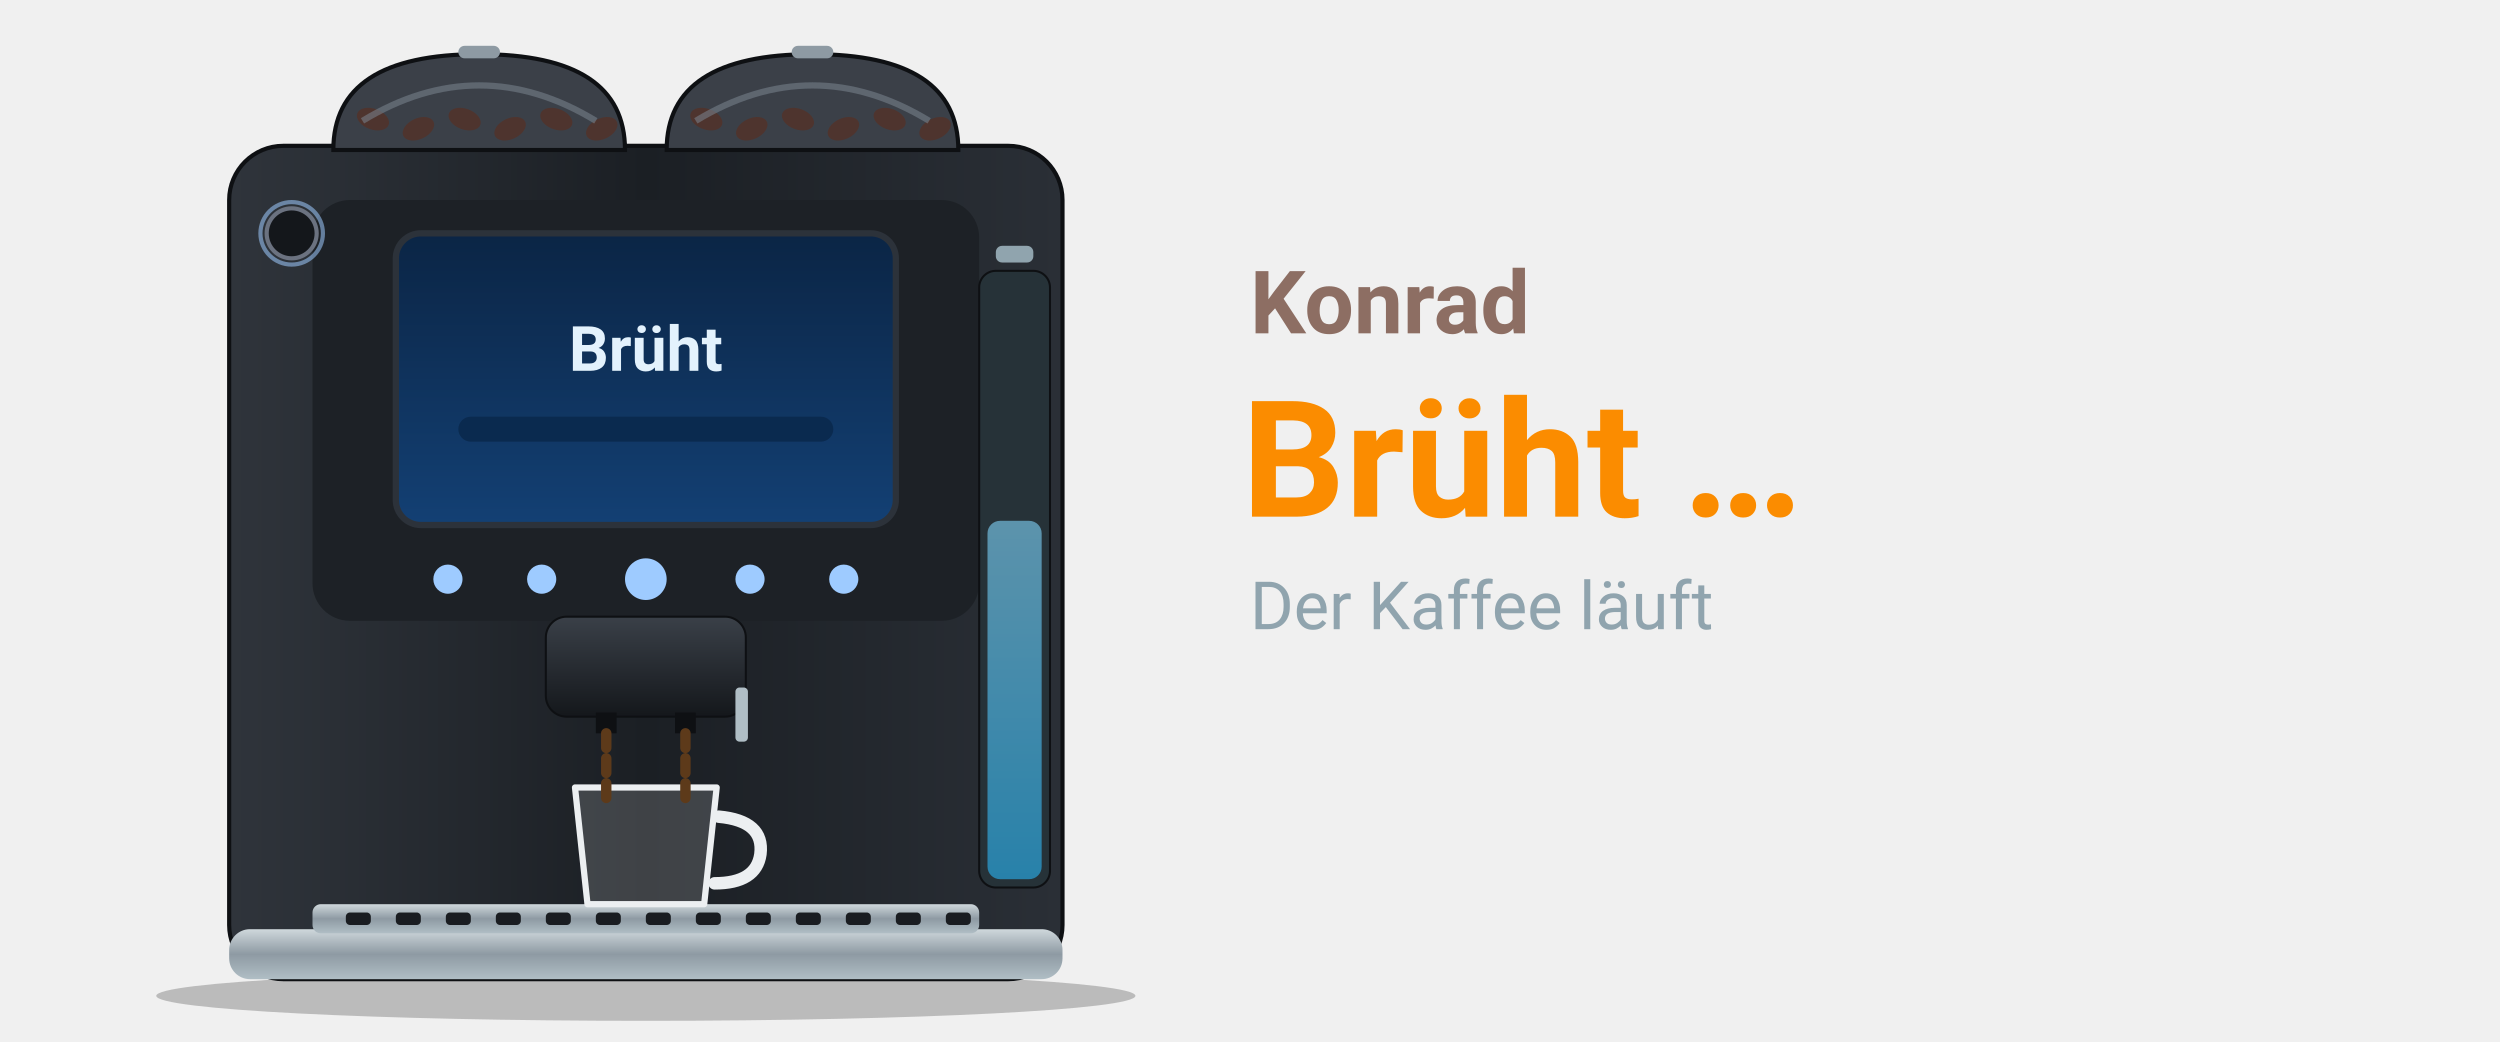
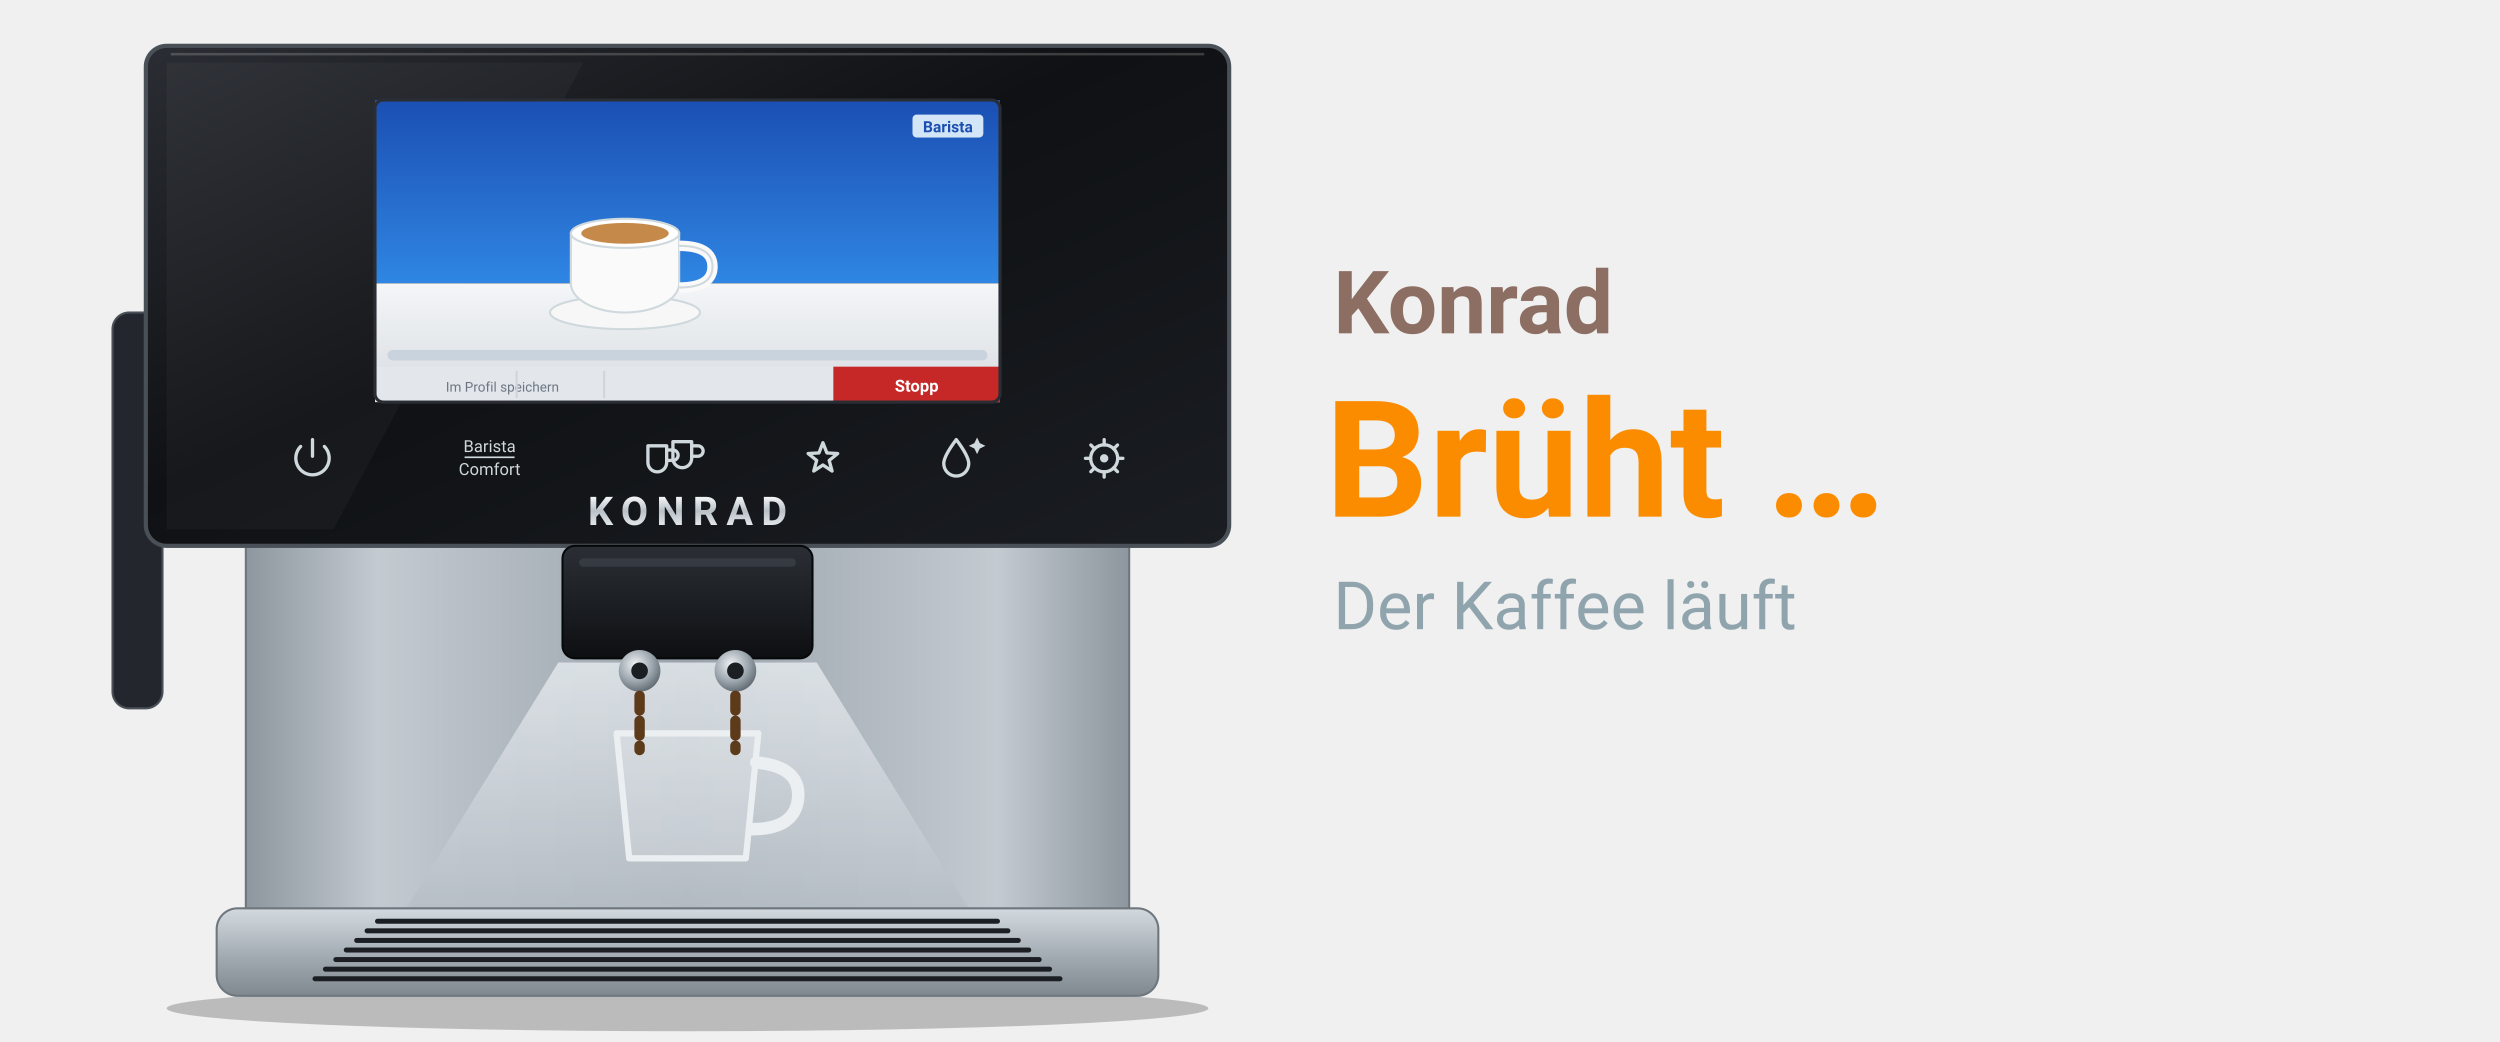
<svg xmlns="http://www.w3.org/2000/svg" viewBox="0 0 1200 500" width="1200" height="500" role="img" aria-label="Konrad: Brüht …">
  <defs>
-     <linearGradient id="korpus" x1="0" y1="0" x2="1" y2="0">
-       <stop offset="0" stop-color="#2f343b" />
-       <stop offset=".5" stop-color="#1b1f24" />
-       <stop offset="1" stop-color="#2a2f36" />
+     <linearGradient id="glas" x1="0" y1="0" x2="1" y2="1">
+       <stop offset="0" stop-color="#2a2d33" />
+       <stop offset=".45" stop-color="#0f1114" />
+       <stop offset="1" stop-color="#1a1d22" />
    </linearGradient>
-     <linearGradient id="stahl" x1="0" y1="0" x2="0" y2="1">
-       <stop offset="0" stop-color="#cfd8dc" />
-       <stop offset=".5" stop-color="#8e9aa3" />
-       <stop offset="1" stop-color="#b0bec5" />
+     <linearGradient id="stahl_korpus" x1="0" y1="0" x2="1" y2="0">
+       <stop offset="0" stop-color="#8d969e" />
+       <stop offset=".15" stop-color="#c3cad0" />
+       <stop offset=".5" stop-color="#9aa3ab" />
+       <stop offset=".85" stop-color="#c3cad0" />
+       <stop offset="1" stop-color="#8d969e" />
+     </linearGradient>
+     <linearGradient id="stahl_blende" x1="0" y1="0" x2="0" y2="1">
+       <stop offset="0" stop-color="#e3e8ec" />
+       <stop offset="1" stop-color="#aab3bb" />
+     </linearGradient>
+     <linearGradient id="stahl_schale" x1="0" y1="0" x2="0" y2="1">
+       <stop offset="0" stop-color="#d3dadf" />
+       <stop offset=".6" stop-color="#9ea7ae" />
+       <stop offset="1" stop-color="#7f888f" />
    </linearGradient>
    <linearGradient id="auslauf" x1="0" y1="0" x2="0" y2="1">
-       <stop offset="0" stop-color="#3a4048" />
-       <stop offset="1" stop-color="#14171b" />
+       <stop offset="0" stop-color="#2b2f35" />
+       <stop offset="1" stop-color="#0d0f12" />
    </linearGradient>
-     <linearGradient id="display_blau" x1="0" y1="0" x2="0" y2="1">
-       <stop offset="0" stop-color="#0b2545" />
-       <stop offset="1" stop-color="#134074" />
+     <radialGradient id="duese" cx=".4" cy=".35" r=".7">
+       <stop offset="0" stop-color="#f1f4f6" />
+       <stop offset=".6" stop-color="#9aa4ac" />
+       <stop offset="1" stop-color="#5c656c" />
+     </radialGradient>
+     <linearGradient id="ui_blau" x1="0" y1="0" x2="0" y2="1">
+       <stop offset="0" stop-color="#1b4fb3" />
+       <stop offset="1" stop-color="#2f86e3" />
    </linearGradient>
-     <linearGradient id="display_amber" x1="0" y1="0" x2="0" y2="1">
-       <stop offset="0" stop-color="#5d3a00" />
-       <stop offset="1" stop-color="#8a5a00" />
+     <linearGradient id="ui_amber" x1="0" y1="0" x2="0" y2="1">
+       <stop offset="0" stop-color="#a65f00" />
+       <stop offset="1" stop-color="#e0a200" />
    </linearGradient>
-     <linearGradient id="display_rot" x1="0" y1="0" x2="0" y2="1">
-       <stop offset="0" stop-color="#6a1b1b" />
-       <stop offset="1" stop-color="#9c2a2a" />
+     <linearGradient id="ui_rot" x1="0" y1="0" x2="0" y2="1">
+       <stop offset="0" stop-color="#8e1b1b" />
+       <stop offset="1" stop-color="#d32f2f" />
    </linearGradient>
-     <linearGradient id="wasser" x1="0" y1="0" x2="0" y2="1">
-       <stop offset="0" stop-color="#81d4fa" />
-       <stop offset="1" stop-color="#29b6f6" />
+     <linearGradient id="ui_theke" x1="0" y1="0" x2="0" y2="1">
+       <stop offset="0" stop-color="#f4f6f8" />
+       <stop offset="1" stop-color="#d6dbe0" />
    </linearGradient>
-     <clipPath id="glas">
-       <path d="M278 382 h64 l-5 50 h-54 z" />
+     <linearGradient id="chrom" x1="0" y1="0" x2="0" y2="1">
+       <stop offset="0" stop-color="#f5f7f9" />
+       <stop offset=".5" stop-color="#b8c0c7" />
+       <stop offset="1" stop-color="#e3e7ea" />
+     </linearGradient>
+     <clipPath id="glasrand">
+       <path d="M296 352 h68 l-6 60 h-56 z" />
    </clipPath>
  </defs>
-   <ellipse cx="310" cy="478" rx="235" ry="12" fill="#000" opacity=".22" />
-   <rect x="110" y="70" width="400" height="400" rx="26" fill="url(#korpus)" stroke="#0e1013" stroke-width="2" />
-   <rect x="150" y="96" width="320" height="202" rx="18" fill="#1d2126" />
-   <rect x="110" y="446" width="400" height="24" rx="10" fill="url(#stahl)" />
-   <path d="M160 72 q0 -46 70 -46 q70 0 70 46 z" fill="#3b4048" stroke="#0e1013" stroke-width="2" />
-   <ellipse cx="178" cy="57" rx="8" ry="5" fill="#4e342e" transform="rotate(20 178 60)" />
-   <ellipse cx="200" cy="62" rx="8" ry="5" fill="#4e342e" transform="rotate(-25 200 60)" />
-   <ellipse cx="222" cy="57" rx="8" ry="5" fill="#4e342e" transform="rotate(20 222 60)" />
-   <ellipse cx="244" cy="62" rx="8" ry="5" fill="#4e342e" transform="rotate(-25 244 60)" />
-   <ellipse cx="266" cy="57" rx="8" ry="5" fill="#4e342e" transform="rotate(20 266 60)" />
-   <ellipse cx="288" cy="62" rx="8" ry="5" fill="#4e342e" transform="rotate(-25 288 60)" />
-   <path d="M174 58 q56 -34 112 0" fill="none" stroke="#7a8590" stroke-width="3" opacity=".55" />
-   <rect x="220" y="22" width="20" height="6" rx="3" fill="#8e9aa3" />
-   <path d="M320 72 q0 -46 70 -46 q70 0 70 46 z" fill="#3b4048" stroke="#0e1013" stroke-width="2" />
-   <ellipse cx="338" cy="57" rx="8" ry="5" fill="#4e342e" transform="rotate(20 338 60)" />
-   <ellipse cx="360" cy="62" rx="8" ry="5" fill="#4e342e" transform="rotate(-25 360 60)" />
-   <ellipse cx="382" cy="57" rx="8" ry="5" fill="#4e342e" transform="rotate(20 382 60)" />
-   <ellipse cx="404" cy="62" rx="8" ry="5" fill="#4e342e" transform="rotate(-25 404 60)" />
-   <ellipse cx="426" cy="57" rx="8" ry="5" fill="#4e342e" transform="rotate(20 426 60)" />
-   <ellipse cx="448" cy="62" rx="8" ry="5" fill="#4e342e" transform="rotate(-25 448 60)" />
-   <path d="M334 58 q56 -34 112 0" fill="none" stroke="#7a8590" stroke-width="3" opacity=".55" />
-   <rect x="380" y="22" width="20" height="6" rx="3" fill="#8e9aa3" />
-   <circle cx="140" cy="112" r="12" fill="#14171b" stroke="#6b7280" stroke-width="2" />
-   <circle cx="140" cy="112" r="15" fill="none" stroke="#9ecbff" stroke-width="2" opacity=".55" />
-   <rect x="190" y="112" width="240" height="140" rx="12" fill="url(#display_blau)" stroke="#2c323a" stroke-width="3" />
-   <text x="310" y="178" font-size="30" font-family="-apple-system, 'Segoe UI', Roboto, Helvetica, Arial, sans-serif" text-anchor="middle" fill="#e3f2fd" font-weight="600">Brüht</text>
-   <rect x="220" y="200" width="180" height="12" rx="6" fill="#0a2a4f" />
-   <rect x="220" y="200" width="0" height="12" rx="6" fill="#64b5f6">
-     <animate attributeName="width" values="0;180" dur="22s" repeatCount="indefinite" />
+   <ellipse cx="330" cy="484" rx="250" ry="11" fill="#000" opacity=".22" />
+   <rect x="54" y="150" width="24" height="190" rx="8" fill="#23272d" stroke="#4a5057" stroke-width="1" />
+   <rect x="118" y="250" width="424" height="226" rx="12" fill="url(#stahl_korpus)" stroke="#6f777e" stroke-width="1" />
+   <path d="M268 318 h124 l94 152 h-312 z" fill="url(#stahl_blende)" opacity=".85" />
+   <rect x="104" y="436" width="452" height="42" rx="10" fill="url(#stahl_schale)" stroke="#6f777e" stroke-width="1" />
+   <rect x="180" y="441.0" width="300" height="2.4" rx="1.2" fill="#1b1e22" />
+   <rect x="175" y="445.6" width="310" height="2.4" rx="1.2" fill="#1b1e22" />
+   <rect x="170" y="450.2" width="320" height="2.4" rx="1.2" fill="#1b1e22" />
+   <rect x="165" y="454.8" width="330" height="2.4" rx="1.2" fill="#1b1e22" />
+   <rect x="160" y="459.4" width="340" height="2.4" rx="1.2" fill="#1b1e22" />
+   <rect x="155" y="464.0" width="350" height="2.4" rx="1.2" fill="#1b1e22" />
+   <rect x="150" y="468.6" width="360" height="2.4" rx="1.2" fill="#1b1e22" />
+   <rect x="70" y="22" width="520" height="240" rx="10" fill="url(#glas)" stroke="#4a5057" stroke-width="2" />
+   <path d="M80 30 h200 l-120 224 h-80 z" fill="#ffffff" opacity=".035" />
+   <path d="M82 26 h496" stroke="#ffffff" stroke-width="1.2" opacity=".18" />
+   <rect x="180" y="48" width="300" height="88" fill="url(#ui_blau)" />
+   <rect x="180" y="136" width="300" height="57" fill="url(#ui_theke)" />
+   <rect x="438" y="55" width="34" height="11" rx="2" fill="#e3f2fd" opacity=".92" />
+   <text x="455" y="63.5" font-size="7.5" fill="#1c4fb1" font-family="-apple-system, 'Segoe UI', Roboto, Helvetica, Arial, sans-serif" text-anchor="middle" font-weight="600">Barista</text>
+   <ellipse cx="300" cy="150" rx="36" ry="8" fill="#f7f7f7" stroke="#cfd8dc" stroke-width="1" />
+   <path d="M274 112 h52 v24 a26 14 0 0 1 -52 0 z" fill="#fafafa" stroke="#cfd8dc" stroke-width="1" />
+   <path d="M326 118 q16 0 16 10 q0 10 -16 10" fill="none" stroke="#fafafa" stroke-width="5" />
+   <path d="M326 118 q16 0 16 10 q0 10 -16 10" fill="none" stroke="#cfd8dc" stroke-width="1" />
+   <ellipse cx="300" cy="112" rx="26" ry="7" fill="#ffffff" stroke="#cfd8dc" stroke-width="1" />
+   <ellipse cx="300" cy="112" rx="21" ry="5" fill="#c58a4a" />
+   <rect x="186" y="168" width="288" height="5" rx="2.5" fill="#c9d3de" />
+   <rect x="186" y="168" width="0" height="5" rx="2.5" fill="#1a6fd0">
+     <animate attributeName="width" values="0;288" dur="22s" repeatCount="indefinite" />
  </rect>
-   <circle cx="215" cy="278" r="7" fill="#9ecbff" />
-   <circle cx="260" cy="278" r="7" fill="#9ecbff" />
-   <circle cx="310" cy="278" r="10" fill="#9ecbff" />
-   <circle cx="360" cy="278" r="7" fill="#9ecbff" />
-   <circle cx="405" cy="278" r="7" fill="#9ecbff" />
-   <rect x="262" y="296" width="96" height="48" rx="10" fill="url(#auslauf)" stroke="#0e1013" />
-   <rect x="286" y="342" width="10" height="10" fill="#0e1013" />
-   <rect x="324" y="342" width="10" height="10" fill="#0e1013" />
-   <rect x="353" y="330" width="6" height="26" rx="2" fill="#b0bec5" />
-   <rect x="470" y="130" width="34" height="296" rx="8" fill="#263238" stroke="#0e1013" />
-   <rect x="474" y="250" width="26" height="172" rx="6" fill="url(#wasser)" opacity=".6" />
-   <rect x="478" y="118" width="18" height="8" rx="3" fill="#90a4ae" />
-   <rect x="150" y="434" width="320" height="14" rx="4" fill="url(#stahl)" />
-   <g fill="#1a1d21">
-     <rect x="166" y="438" width="12" height="6" rx="2" />
-     <rect x="190" y="438" width="12" height="6" rx="2" />
-     <rect x="214" y="438" width="12" height="6" rx="2" />
-     <rect x="238" y="438" width="12" height="6" rx="2" />
-     <rect x="262" y="438" width="12" height="6" rx="2" />
-     <rect x="286" y="438" width="12" height="6" rx="2" />
-     <rect x="310" y="438" width="12" height="6" rx="2" />
-     <rect x="334" y="438" width="12" height="6" rx="2" />
-     <rect x="358" y="438" width="12" height="6" rx="2" />
-     <rect x="382" y="438" width="12" height="6" rx="2" />
-     <rect x="406" y="438" width="12" height="6" rx="2" />
-     <rect x="430" y="438" width="12" height="6" rx="2" />
-     <rect x="454" y="438" width="12" height="6" rx="2" />
-   </g>
-   <g clip-path="url(#glas)">
-     <rect x="270" y="434" width="80" height="0" fill="#5d3a1a">
-       <animate attributeName="y" values="434;384" dur="22s" repeatCount="indefinite" />
-       <animate attributeName="height" values="0;50" dur="22s" repeatCount="indefinite" />
+   <rect x="180" y="176" width="300" height="17" fill="#e3e6ea" />
+   <text x="214" y="188" font-size="6.5" fill="#6b7682" font-family="-apple-system, 'Segoe UI', Roboto, Helvetica, Arial, sans-serif">Im Profil speichern</text>
+   <path d="M248 178 v13 M290 178 v13" stroke="#cfd5db" stroke-width="1" />
+   <rect x="400" y="176" width="80" height="17" fill="#c62828" />
+   <text x="440" y="188" font-size="8" fill="#ffffff" font-family="-apple-system, 'Segoe UI', Roboto, Helvetica, Arial, sans-serif" text-anchor="middle" font-weight="600">Stopp</text>
+   <rect x="180" y="48" width="300" height="145" rx="4" fill="none" stroke="#2a2e34" stroke-width="1.5" />
+   <path d="M144.3 214.3 a8 8 0 1 0 11.4 0" fill="none" stroke="#cfd8dc" stroke-width="1.6" stroke-linecap="round" stroke-linejoin="round" />
+   <path d="M150 211 v8" fill="none" stroke="#cfd8dc" stroke-width="1.6" stroke-linecap="round" stroke-linejoin="round" />
+   <text x="235" y="217" font-size="8" fill="#cfd8dc" font-family="-apple-system, 'Segoe UI', Roboto, Helvetica, Arial, sans-serif" text-anchor="middle">Barista</text>
+   <path d="M223 219.5 h24" stroke="#cfd8dc" stroke-width=".8" />
+   <text x="235" y="228" font-size="8" fill="#cfd8dc" font-family="-apple-system, 'Segoe UI', Roboto, Helvetica, Arial, sans-serif" text-anchor="middle">Comfort</text>
+   <path d="M311 214 h9 v8 a4.5 4.5 0 0 1 -9 0 z M320 216 h3 a2.5 2.5 0 0 1 0 5 h-3" fill="none" stroke="#cfd8dc" stroke-width="1.6" stroke-linecap="round" stroke-linejoin="round" />
+   <path d="M323 212 h9 v8 a4.5 4.5 0 0 1 -9 0 z M332 214 h3 a2.5 2.5 0 0 1 0 5 h-3" fill="none" stroke="#cfd8dc" stroke-width="1.6" stroke-linecap="round" stroke-linejoin="round" />
+   <polygon points="395.0,212.5 396.9,217.4 402.1,217.7 398.0,221.0 399.4,226.1 395.0,223.2 390.6,226.1 392.0,221.0 387.9,217.7 393.1,217.4" fill="none" stroke="#cfd8dc" stroke-width="1.6" stroke-linecap="round" stroke-linejoin="round" />
+   <path d="M459 211 q6 8 6 11.5 a6 6 0 0 1 -12 0 q0 -3.5 6 -11.5 z" fill="none" stroke="#cfd8dc" stroke-width="1.6" stroke-linecap="round" stroke-linejoin="round" />
+   <path d="M469 210 l1.3 2.7 l2.7 1.3 l-2.7 1.3 l-1.3 2.7 l-1.3 -2.7 l-2.7 -1.3 l2.7 -1.3 z" fill="#cfd8dc" />
+   <circle cx="530" cy="220" r="6.5" fill="none" stroke="#cfd8dc" stroke-width="1.6" stroke-linecap="round" stroke-linejoin="round" />
+   <circle cx="530" cy="220" r="2" fill="#cfd8dc" />
+   <path d="M536.5 220.0 L539.0 220.0" fill="none" stroke="#cfd8dc" stroke-width="1.6" stroke-linecap="round" stroke-linejoin="round" />
+   <path d="M534.6 224.6 L536.4 226.4" fill="none" stroke="#cfd8dc" stroke-width="1.6" stroke-linecap="round" stroke-linejoin="round" />
+   <path d="M530.0 226.5 L530.0 229.0" fill="none" stroke="#cfd8dc" stroke-width="1.6" stroke-linecap="round" stroke-linejoin="round" />
+   <path d="M525.4 224.6 L523.6 226.4" fill="none" stroke="#cfd8dc" stroke-width="1.6" stroke-linecap="round" stroke-linejoin="round" />
+   <path d="M523.5 220.0 L521.0 220.0" fill="none" stroke="#cfd8dc" stroke-width="1.6" stroke-linecap="round" stroke-linejoin="round" />
+   <path d="M525.4 215.4 L523.6 213.6" fill="none" stroke="#cfd8dc" stroke-width="1.6" stroke-linecap="round" stroke-linejoin="round" />
+   <path d="M530.0 213.5 L530.0 211.0" fill="none" stroke="#cfd8dc" stroke-width="1.6" stroke-linecap="round" stroke-linejoin="round" />
+   <path d="M534.6 215.4 L536.4 213.6" fill="none" stroke="#cfd8dc" stroke-width="1.6" stroke-linecap="round" stroke-linejoin="round" />
+   <text x="330" y="252" font-size="19" font-weight="700" letter-spacing="4" fill="url(#chrom)" font-family="-apple-system, 'Segoe UI', Roboto, Helvetica, Arial, sans-serif" text-anchor="middle">KONRAD</text>
+   <rect x="270" y="262" width="120" height="54" rx="6" fill="url(#auslauf)" stroke="#07080a" />
+   <rect x="278" y="268" width="104" height="4" rx="2" fill="#3a3f46" opacity=".8" />
+   <circle cx="307" cy="322" r="10" fill="url(#duese)" />
+   <circle cx="307" cy="322" r="4" fill="#1b1e22" />
+   <circle cx="353" cy="322" r="10" fill="url(#duese)" />
+   <circle cx="353" cy="322" r="4" fill="#1b1e22" />
+   <g clip-path="url(#glasrand)">
+     <rect x="290" y="412" width="80" height="0" fill="#5d3a1a">
+       <animate attributeName="y" values="412;358" dur="22s" repeatCount="indefinite" />
+       <animate attributeName="height" values="0;54" dur="22s" repeatCount="indefinite" />
    </rect>
  </g>
-   <path d="M276 378 h68 l-6 56 h-56 z" fill="#ffffff" fill-opacity=".16" stroke="#eceff1" stroke-width="3" stroke-linejoin="round" />
-   <path d="M345 392 q22 2 20 18 q-2 14 -22 14" fill="none" stroke="#eceff1" stroke-width="6" stroke-linecap="round" />
-   <line x1="291" y1="352" x2="291" y2="386" stroke="#5d3a1a" stroke-width="5" stroke-linecap="round" stroke-dasharray="7 5">
+   <path d="M296 352 h68 l-6 60 h-56 z" fill="#ffffff" fill-opacity=".16" stroke="#eceff1" stroke-width="3" stroke-linejoin="round" />
+   <path d="M363 366 q22 2 20 18 q-2 14 -22 14" fill="none" stroke="#eceff1" stroke-width="6" stroke-linecap="round" />
+   <line x1="307" y1="334" x2="307" y2="360" stroke="#5d3a1a" stroke-width="5" stroke-linecap="round" stroke-dasharray="7 5">
    <animate attributeName="stroke-dashoffset" from="0" to="-24" dur=".45s" repeatCount="indefinite" />
  </line>
-   <line x1="329" y1="352" x2="329" y2="386" stroke="#5d3a1a" stroke-width="5" stroke-linecap="round" stroke-dasharray="7 5">
+   <line x1="353" y1="334" x2="353" y2="360" stroke="#5d3a1a" stroke-width="5" stroke-linecap="round" stroke-dasharray="7 5">
    <animate attributeName="stroke-dashoffset" from="0" to="-24" dur=".45s" repeatCount="indefinite" />
  </line>
-   <path d="M296 374 c-7 -9 7 -15 0 -26" fill="none" stroke="#cfd8dc" stroke-width="4" stroke-linecap="round" opacity="0">
+   <path d="M318 346 c-7 -9 7 -15 0 -26" fill="none" stroke="#cfd8dc" stroke-width="4" stroke-linecap="round" opacity="0">
    <animateTransform attributeName="transform" type="translate" values="0 0;0 -30" dur="2.6s" begin="0.0s" repeatCount="indefinite" />
    <animate attributeName="opacity" values="0;.85;0" dur="2.6s" begin="0.0s" repeatCount="indefinite" />
  </path>
-   <path d="M310 374 c-7 -9 7 -15 0 -26" fill="none" stroke="#cfd8dc" stroke-width="4" stroke-linecap="round" opacity="0">
+   <path d="M330 346 c-7 -9 7 -15 0 -26" fill="none" stroke="#cfd8dc" stroke-width="4" stroke-linecap="round" opacity="0">
    <animateTransform attributeName="transform" type="translate" values="0 0;0 -30" dur="2.6s" begin="0.9s" repeatCount="indefinite" />
    <animate attributeName="opacity" values="0;.85;0" dur="2.6s" begin="0.9s" repeatCount="indefinite" />
  </path>
-   <path d="M324 374 c-7 -9 7 -15 0 -26" fill="none" stroke="#cfd8dc" stroke-width="4" stroke-linecap="round" opacity="0">
+   <path d="M342 346 c-7 -9 7 -15 0 -26" fill="none" stroke="#cfd8dc" stroke-width="4" stroke-linecap="round" opacity="0">
    <animateTransform attributeName="transform" type="translate" values="0 0;0 -30" dur="2.6s" begin="1.8s" repeatCount="indefinite" />
    <animate attributeName="opacity" values="0;.85;0" dur="2.6s" begin="1.8s" repeatCount="indefinite" />
  </path>
-   <text x="600" y="160" font-size="42" font-weight="600" fill="#8d6e63" font-family="-apple-system, 'Segoe UI', Roboto, Helvetica, Arial, sans-serif">Konrad</text>
-   <text x="596" y="248" font-size="78" font-weight="700" fill="#fb8c00" font-family="-apple-system, 'Segoe UI', Roboto, Helvetica, Arial, sans-serif">Brüht …</text>
-   <text x="600" y="302" font-size="32" fill="#90a4ae" font-family="-apple-system, 'Segoe UI', Roboto, Helvetica, Arial, sans-serif">Der Kaffee läuft</text>
+   <text x="640" y="160" font-size="42" font-weight="600" fill="#8d6e63" font-family="-apple-system, 'Segoe UI', Roboto, Helvetica, Arial, sans-serif">Konrad</text>
+   <text x="636" y="248" font-size="78" font-weight="700" fill="#fb8c00" font-family="-apple-system, 'Segoe UI', Roboto, Helvetica, Arial, sans-serif">Brüht …</text>
+   <text x="640" y="302" font-size="32" fill="#90a4ae" font-family="-apple-system, 'Segoe UI', Roboto, Helvetica, Arial, sans-serif">Der Kaffee läuft</text>
</svg>
